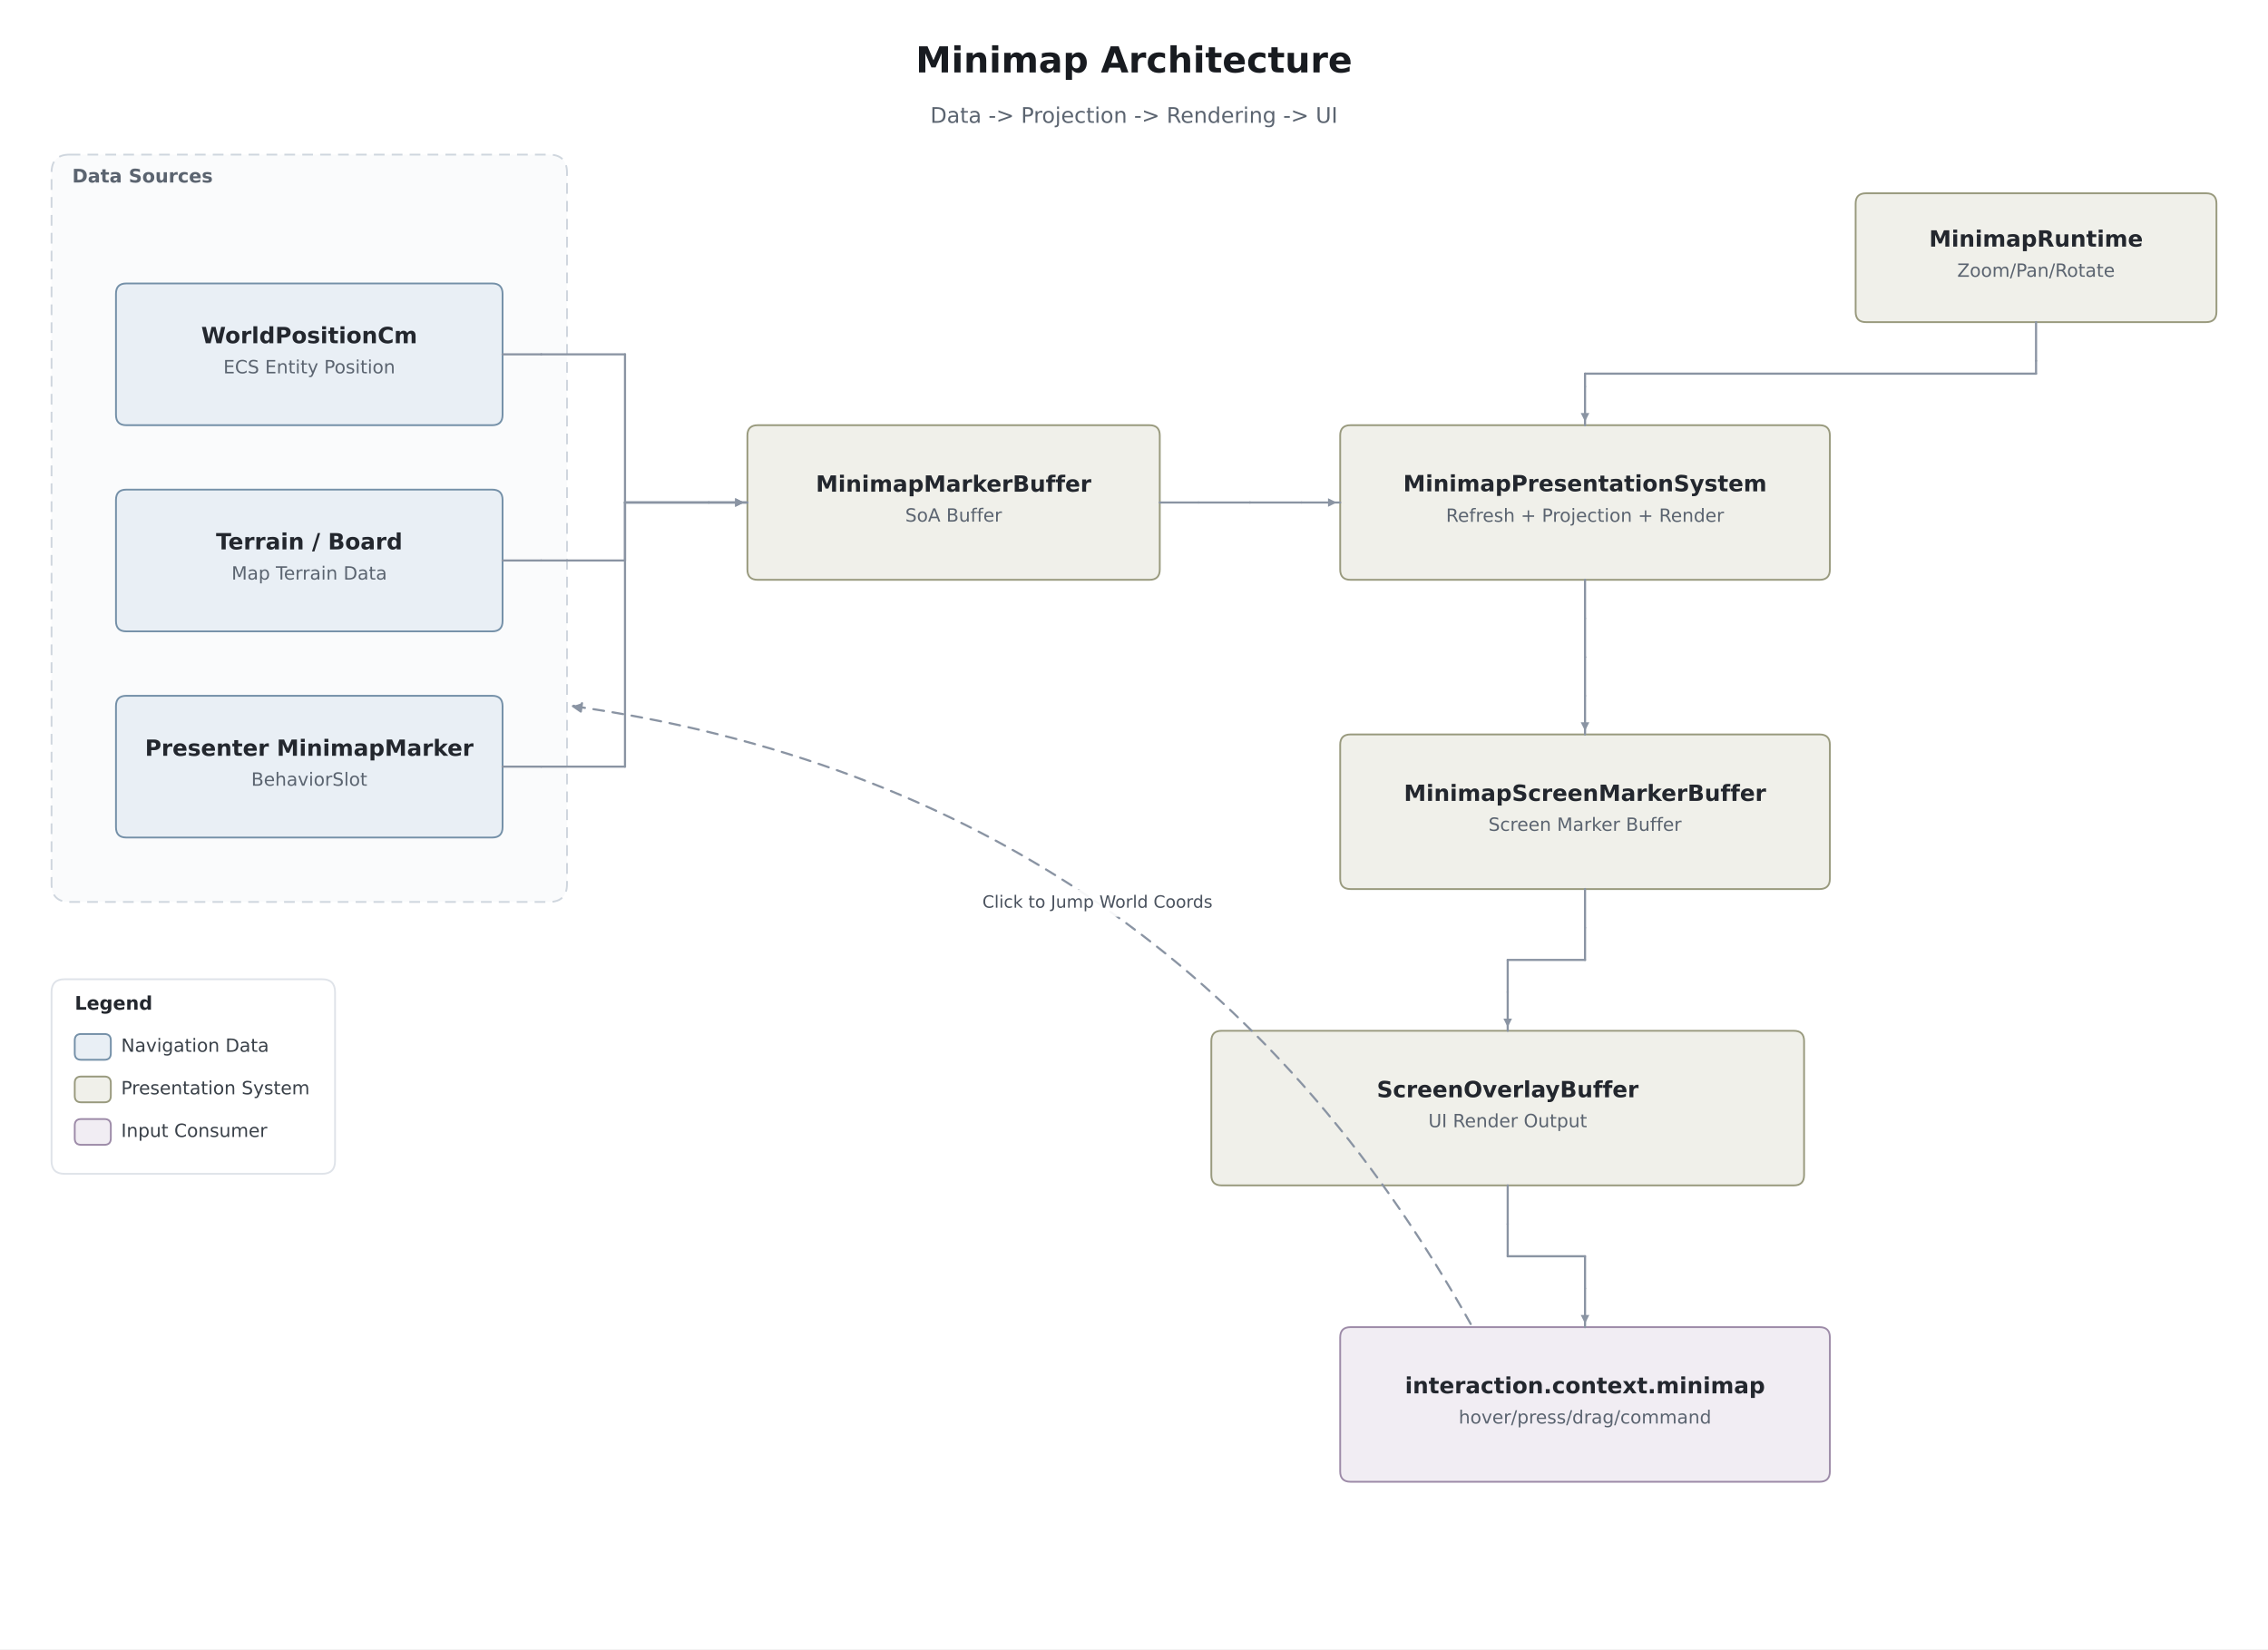
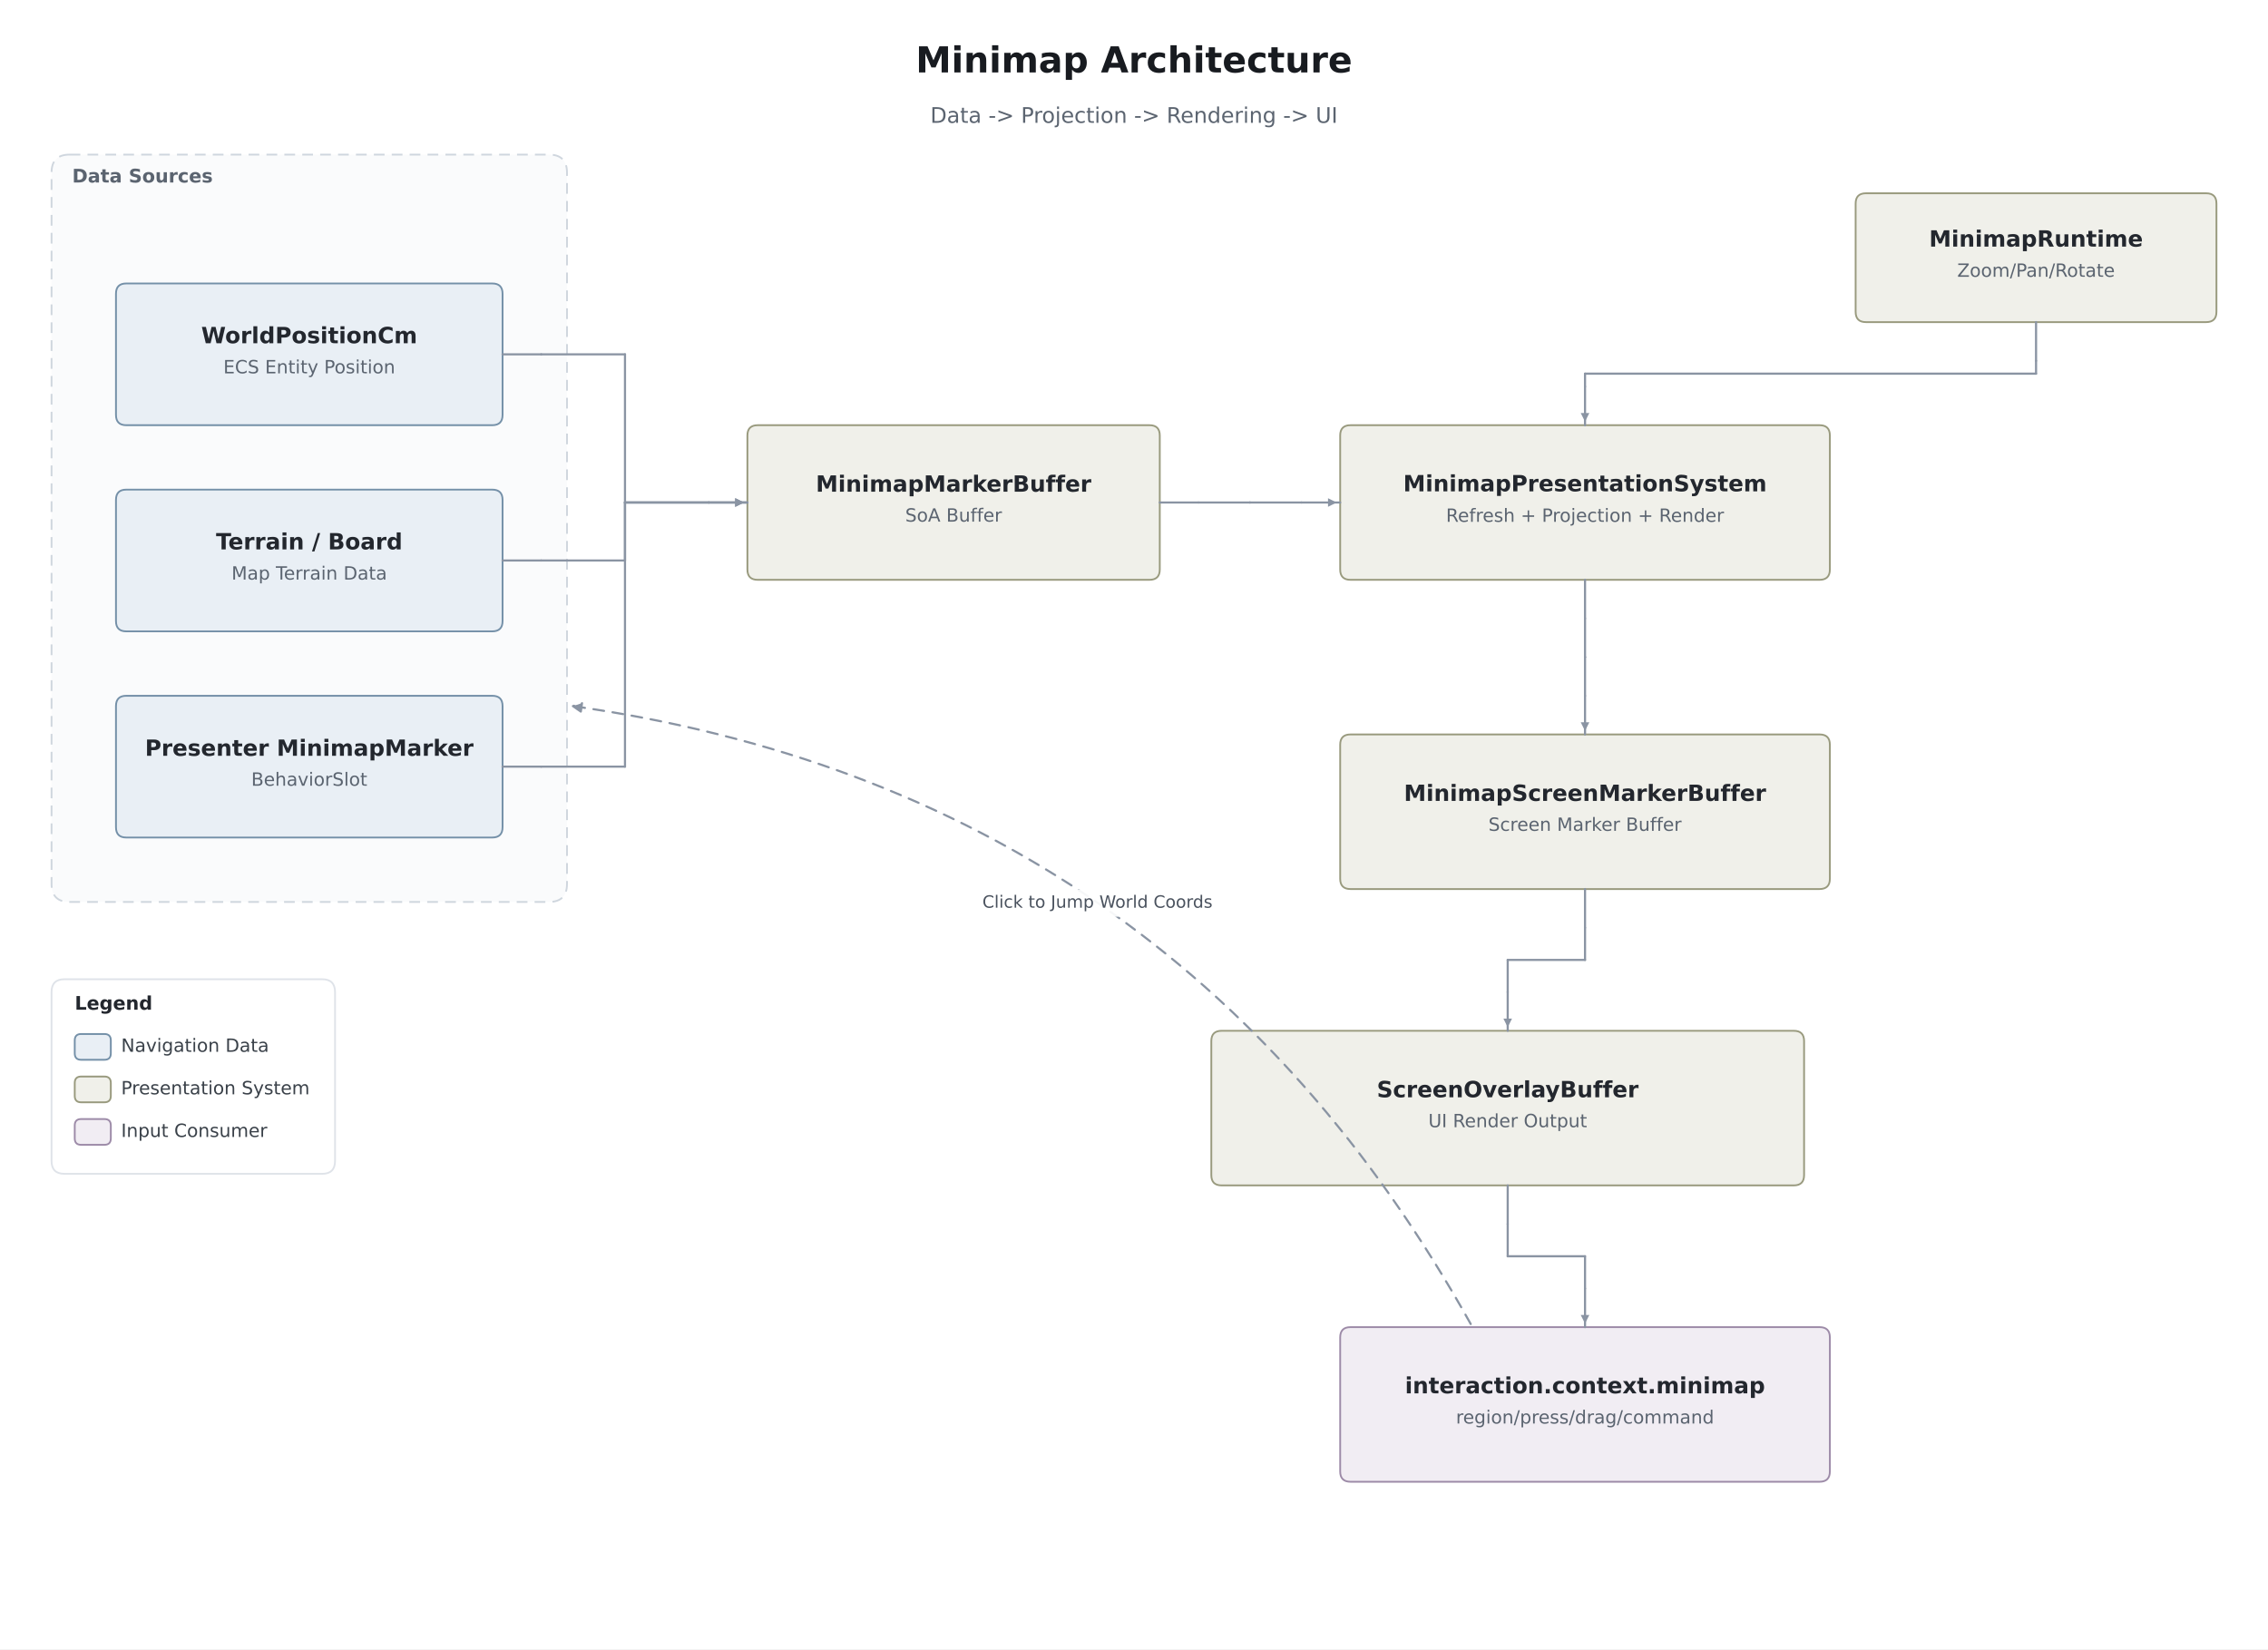
<svg xmlns="http://www.w3.org/2000/svg" width="1267.2pt" height="921.6pt" viewBox="0 0 1267.2 921.6" version="1.1">
  <defs>
    <style type="text/css">*{stroke-linejoin: round; stroke-linecap: butt}</style>
  </defs>
  <g id="figure_1">
    <g id="patch_1">
      <path d="M 0 921.6 L 1267.2 921.6 L 1267.2 0 L 0 0 z " style="fill: #ffffff" />
    </g>
    <g id="axes_1">
      <g id="patch_2">
        <path d="M 38.88 86.4 L 306.72 86.4 Q 316.8 86.4 316.8 96.48 L 316.8 493.92 Q 316.8 504 306.72 504 L 38.88 504 Q 28.8 504 28.8 493.92 L 28.8 96.48 Q 28.8 86.4 38.88 86.4 z " clip-path="url(#p6f314faa48)" style="fill: #fafbfc; stroke-dasharray: 6,4; stroke-dashoffset: 0; stroke: #cfd6de; stroke-linejoin: miter" />
      </g>
      <g id="text_1">
        <text style="font-weight: 700; font-size: 10.5px; font-family: 'Microsoft YaHei', 'DejaVu Sans'; text-anchor: start; fill: #5b6470" x="40.32" y="101.993" transform="rotate(-0 40.32 101.9934)">Data Sources</text>
      </g>
      <g id="patch_3">
        <path d="M 70.56 158.4 L 275.04 158.4 Q 280.8 158.4 280.8 164.16 L 280.8 231.84 Q 280.8 237.6 275.04 237.6 L 70.56 237.6 Q 64.8 237.6 64.8 231.84 L 64.8 164.16 Q 64.8 158.4 70.56 158.4 z " clip-path="url(#p6f314faa48)" style="fill: #e9eff5; stroke: #7490a8; stroke-linejoin: miter" />
      </g>
      <g id="patch_4">
        <path d="M 70.56 273.6 L 275.04 273.6 Q 280.8 273.6 280.8 279.36 L 280.8 347.04 Q 280.8 352.8 275.04 352.8 L 70.56 352.8 Q 64.8 352.8 64.8 347.04 L 64.8 279.36 Q 64.8 273.6 70.56 273.6 z " clip-path="url(#p6f314faa48)" style="fill: #e9eff5; stroke: #7490a8; stroke-linejoin: miter" />
      </g>
      <g id="patch_5">
        <path d="M 70.56 388.8 L 275.04 388.8 Q 280.8 388.8 280.8 394.56 L 280.8 462.24 Q 280.8 468 275.04 468 L 70.56 468 Q 64.8 468 64.8 462.24 L 64.8 394.56 Q 64.8 388.8 70.56 388.8 z " clip-path="url(#p6f314faa48)" style="fill: #e9eff5; stroke: #7490a8; stroke-linejoin: miter" />
      </g>
      <g id="patch_6">
        <path d="M 423.36 237.6 L 642.24 237.6 Q 648 237.6 648 243.36 L 648 318.24 Q 648 324 642.24 324 L 423.36 324 Q 417.6 324 417.6 318.24 L 417.6 243.36 Q 417.6 237.6 423.36 237.6 z " clip-path="url(#p6f314faa48)" style="fill: #f0f0ea; stroke: #999a7e; stroke-linejoin: miter" />
      </g>
      <g id="patch_7">
        <path d="M 754.56 237.6 L 1016.64 237.6 Q 1022.4 237.6 1022.4 243.36 L 1022.4 318.24 Q 1022.4 324 1016.64 324 L 754.56 324 Q 748.8 324 748.8 318.24 L 748.8 243.36 Q 748.8 237.6 754.56 237.6 z " clip-path="url(#p6f314faa48)" style="fill: #f0f0ea; stroke: #999a7e; stroke-linejoin: miter" />
      </g>
      <g id="patch_8">
        <path d="M 1042.56 108 L 1232.64 108 Q 1238.4 108 1238.4 113.76 L 1238.4 174.24 Q 1238.4 180 1232.64 180 L 1042.56 180 Q 1036.8 180 1036.8 174.24 L 1036.8 113.76 Q 1036.8 108 1042.56 108 z " clip-path="url(#p6f314faa48)" style="fill: #f0f0ea; stroke: #999a7e; stroke-linejoin: miter" />
      </g>
      <g id="patch_9">
        <path d="M 754.56 410.4 L 1016.64 410.4 Q 1022.4 410.4 1022.4 416.16 L 1022.4 491.04 Q 1022.4 496.8 1016.64 496.8 L 754.56 496.8 Q 748.8 496.8 748.8 491.04 L 748.8 416.16 Q 748.8 410.4 754.56 410.4 z " clip-path="url(#p6f314faa48)" style="fill: #f0f0ea; stroke: #999a7e; stroke-linejoin: miter" />
      </g>
      <g id="patch_10">
        <path d="M 682.56 576 L 1002.24 576 Q 1008 576 1008 581.76 L 1008 656.64 Q 1008 662.4 1002.24 662.4 L 682.56 662.4 Q 676.8 662.4 676.8 656.64 L 676.8 581.76 Q 676.8 576 682.56 576 z " clip-path="url(#p6f314faa48)" style="fill: #f0f0ea; stroke: #999a7e; stroke-linejoin: miter" />
      </g>
      <g id="patch_11">
        <path d="M 754.56 741.6 L 1016.64 741.6 Q 1022.4 741.6 1022.4 747.36 L 1022.4 822.24 Q 1022.4 828 1016.64 828 L 754.56 828 Q 748.8 828 748.8 822.24 L 748.8 747.36 Q 748.8 741.6 754.56 741.6 z " clip-path="url(#p6f314faa48)" style="fill: #f1edf3; stroke: #9d8ba8; stroke-linejoin: miter" />
      </g>
      <g id="text_2">
        <text style="font-weight: 700; font-size: 12.5px; font-family: 'Microsoft YaHei', 'DejaVu Sans'; text-anchor: middle; fill: #23272e" x="172.8" y="191.792" transform="rotate(-0 172.8 191.7922)">WorldPositionCm</text>
      </g>
      <g id="text_3">
        <text style="font-size: 10.2px; font-family: 'Microsoft YaHei', 'DejaVu Sans'; text-anchor: middle; fill: #5b6470" x="172.8" y="208.615" transform="rotate(-0 172.8 208.6147)">ECS Entity Position</text>
      </g>
      <g id="text_4">
        <text style="font-weight: 700; font-size: 12.5px; font-family: 'Microsoft YaHei', 'DejaVu Sans'; text-anchor: middle; fill: #23272e" x="172.8" y="306.992" transform="rotate(-0 172.8 306.9922)">Terrain / Board</text>
      </g>
      <g id="text_5">
        <text style="font-size: 10.2px; font-family: 'Microsoft YaHei', 'DejaVu Sans'; text-anchor: middle; fill: #5b6470" x="172.8" y="323.874" transform="rotate(-0 172.8 323.8736)">Map Terrain Data</text>
      </g>
      <g id="text_6">
        <text style="font-weight: 700; font-size: 12.5px; font-family: 'Microsoft YaHei', 'DejaVu Sans'; text-anchor: middle; fill: #23272e" x="172.8" y="422.35" transform="rotate(-0 172.8 422.3504)">Presenter MinimapMarker</text>
      </g>
      <g id="text_7">
        <text style="font-size: 10.2px; font-family: 'Microsoft YaHei', 'DejaVu Sans'; text-anchor: middle; fill: #5b6470" x="172.8" y="439.074" transform="rotate(-0 172.8 439.0736)">BehaviorSlot</text>
      </g>
      <g id="text_8">
        <text style="font-weight: 700; font-size: 12.5px; font-family: 'Microsoft YaHei', 'DejaVu Sans'; text-anchor: middle; fill: #23272e" x="532.8" y="274.75" transform="rotate(-0 532.8 274.7504)">MinimapMarkerBuffer</text>
      </g>
      <g id="text_9">
        <text style="font-size: 10.2px; font-family: 'Microsoft YaHei', 'DejaVu Sans'; text-anchor: middle; fill: #5b6470" x="532.8" y="291.474" transform="rotate(-0 532.8 291.4736)">SoA Buffer</text>
      </g>
      <g id="text_10">
        <text style="font-weight: 700; font-size: 12.5px; font-family: 'Microsoft YaHei', 'DejaVu Sans'; text-anchor: middle; fill: #23272e" x="885.6" y="274.549" transform="rotate(-0 885.6 274.5492)">MinimapPresentationSystem</text>
      </g>
      <g id="text_11">
        <text style="font-size: 10.2px; font-family: 'Microsoft YaHei', 'DejaVu Sans'; text-anchor: middle; fill: #5b6470" x="885.6" y="291.593" transform="rotate(-0 885.6 291.5932)">Refresh + Projection + Render</text>
      </g>
      <g id="text_12">
        <text style="font-weight: 700; font-size: 12.5px; font-family: 'Microsoft YaHei', 'DejaVu Sans'; text-anchor: middle; fill: #23272e" x="1137.6" y="137.792" transform="rotate(-0 1137.6 137.7922)">MinimapRuntime</text>
      </g>
      <g id="text_13">
        <text style="font-size: 10.2px; font-family: 'Microsoft YaHei', 'DejaVu Sans'; text-anchor: middle; fill: #5b6470" x="1137.6" y="154.674" transform="rotate(-0 1137.6 154.6736)">Zoom/Pan/Rotate</text>
      </g>
      <g id="text_14">
        <text style="font-weight: 700; font-size: 12.5px; font-family: 'Microsoft YaHei', 'DejaVu Sans'; text-anchor: middle; fill: #23272e" x="885.6" y="447.55" transform="rotate(-0 885.6 447.5504)">MinimapScreenMarkerBuffer</text>
      </g>
      <g id="text_15">
        <text style="font-size: 10.2px; font-family: 'Microsoft YaHei', 'DejaVu Sans'; text-anchor: middle; fill: #5b6470" x="885.6" y="464.274" transform="rotate(-0 885.6 464.2736)">Screen Marker Buffer</text>
      </g>
      <g id="text_16">
        <text style="font-weight: 700; font-size: 12.5px; font-family: 'Microsoft YaHei', 'DejaVu Sans'; text-anchor: middle; fill: #23272e" x="842.4" y="613.15" transform="rotate(-0 842.4 613.1504)">ScreenOverlayBuffer</text>
      </g>
      <g id="text_17">
        <text style="font-size: 10.2px; font-family: 'Microsoft YaHei', 'DejaVu Sans'; text-anchor: middle; fill: #5b6470" x="842.4" y="629.874" transform="rotate(-0 842.4 629.8736)">UI Render Output</text>
      </g>
      <g id="text_18">
        <text style="font-weight: 700; font-size: 12.5px; font-family: 'Microsoft YaHei', 'DejaVu Sans'; text-anchor: middle; fill: #23272e" x="885.6" y="778.592" transform="rotate(-0 885.6 778.5922)">interaction.context.minimap</text>
      </g>
      <g id="text_19">
-         <text style="font-size: 10.2px; font-family: 'Microsoft YaHei', 'DejaVu Sans'; text-anchor: middle; fill: #5b6470" x="885.6" y="795.474" transform="rotate(-0 885.6 795.4736)">hover/press/drag/command</text>
+         <text style="font-size: 10.2px; font-family: 'Microsoft YaHei', 'DejaVu Sans'; text-anchor: middle; fill: #5b6470" x="885.6" y="795.474" transform="rotate(-0 885.6 795.4736)">region/press/drag/command</text>
      </g>
      <g id="line2d_1">
        <path d="M 280.8 198 L 302.4 198 " clip-path="url(#p6f314faa48)" style="fill: none; stroke: #8a94a3; stroke-width: 1.2; stroke-linecap: round" />
      </g>
      <g id="line2d_2">
        <path d="M 302.4 198 L 349.2 198 " clip-path="url(#p6f314faa48)" style="fill: none; stroke: #8a94a3; stroke-width: 1.2; stroke-linecap: round" />
      </g>
      <g id="line2d_3">
        <path d="M 349.2 198 L 349.2 280.8 " clip-path="url(#p6f314faa48)" style="fill: none; stroke: #8a94a3; stroke-width: 1.2; stroke-linecap: round" />
      </g>
      <g id="line2d_4">
        <path d="M 349.2 280.8 L 396 280.8 " clip-path="url(#p6f314faa48)" style="fill: none; stroke: #8a94a3; stroke-width: 1.2; stroke-linecap: round" />
      </g>
      <g id="line2d_5">
        <path d="M 396 280.8 L 417.6 280.8 " clip-path="url(#p6f314faa48)" style="fill: none; stroke: #8a94a3; stroke-width: 1.2; stroke-linecap: round" />
      </g>
      <g id="line2d_6">
        <path d="M 280.8 313.2 L 302.4 313.2 " clip-path="url(#p6f314faa48)" style="fill: none; stroke: #8a94a3; stroke-width: 1.2; stroke-linecap: round" />
      </g>
      <g id="line2d_7">
        <path d="M 302.4 313.2 L 349.2 313.2 " clip-path="url(#p6f314faa48)" style="fill: none; stroke: #8a94a3; stroke-width: 1.2; stroke-linecap: round" />
      </g>
      <g id="line2d_8">
        <path d="M 349.2 313.2 L 349.2 280.8 " clip-path="url(#p6f314faa48)" style="fill: none; stroke: #8a94a3; stroke-width: 1.2; stroke-linecap: round" />
      </g>
      <g id="line2d_9">
        <path d="M 349.2 280.8 L 396 280.8 " clip-path="url(#p6f314faa48)" style="fill: none; stroke: #8a94a3; stroke-width: 1.2; stroke-linecap: round" />
      </g>
      <g id="line2d_10">
        <path d="M 396 280.8 L 417.6 280.8 " clip-path="url(#p6f314faa48)" style="fill: none; stroke: #8a94a3; stroke-width: 1.2; stroke-linecap: round" />
      </g>
      <g id="line2d_11">
        <path d="M 280.8 428.4 L 302.4 428.4 " clip-path="url(#p6f314faa48)" style="fill: none; stroke: #8a94a3; stroke-width: 1.2; stroke-linecap: round" />
      </g>
      <g id="line2d_12">
        <path d="M 302.4 428.4 L 349.2 428.4 " clip-path="url(#p6f314faa48)" style="fill: none; stroke: #8a94a3; stroke-width: 1.2; stroke-linecap: round" />
      </g>
      <g id="line2d_13">
        <path d="M 349.2 428.4 L 349.2 280.8 " clip-path="url(#p6f314faa48)" style="fill: none; stroke: #8a94a3; stroke-width: 1.2; stroke-linecap: round" />
      </g>
      <g id="line2d_14">
        <path d="M 349.2 280.8 L 396 280.8 " clip-path="url(#p6f314faa48)" style="fill: none; stroke: #8a94a3; stroke-width: 1.2; stroke-linecap: round" />
      </g>
      <g id="line2d_15">
        <path d="M 396 280.8 L 417.6 280.8 " clip-path="url(#p6f314faa48)" style="fill: none; stroke: #8a94a3; stroke-width: 1.2; stroke-linecap: round" />
      </g>
      <g id="line2d_16">
        <path d="M 648 280.8 L 669.6 280.8 " clip-path="url(#p6f314faa48)" style="fill: none; stroke: #8a94a3; stroke-width: 1.2; stroke-linecap: round" />
      </g>
      <g id="line2d_17">
        <path d="M 669.6 280.8 L 698.4 280.8 " clip-path="url(#p6f314faa48)" style="fill: none; stroke: #8a94a3; stroke-width: 1.2; stroke-linecap: round" />
      </g>
      <g id="line2d_18">
        <path d="M 698.4 280.8 L 698.4 280.8 " clip-path="url(#p6f314faa48)" style="fill: none; stroke: #8a94a3; stroke-width: 1.2; stroke-linecap: round" />
      </g>
      <g id="line2d_19">
        <path d="M 698.4 280.8 L 727.2 280.8 " clip-path="url(#p6f314faa48)" style="fill: none; stroke: #8a94a3; stroke-width: 1.2; stroke-linecap: round" />
      </g>
      <g id="line2d_20">
        <path d="M 727.2 280.8 L 748.8 280.8 " clip-path="url(#p6f314faa48)" style="fill: none; stroke: #8a94a3; stroke-width: 1.2; stroke-linecap: round" />
      </g>
      <g id="line2d_21">
        <path d="M 1137.6 180 L 1137.6 201.6 " clip-path="url(#p6f314faa48)" style="fill: none; stroke: #8a94a3; stroke-width: 1.2; stroke-linecap: round" />
      </g>
      <g id="line2d_22">
        <path d="M 1137.6 201.6 L 1137.6 208.8 " clip-path="url(#p6f314faa48)" style="fill: none; stroke: #8a94a3; stroke-width: 1.2; stroke-linecap: round" />
      </g>
      <g id="line2d_23">
        <path d="M 1137.6 208.8 L 885.6 208.8 " clip-path="url(#p6f314faa48)" style="fill: none; stroke: #8a94a3; stroke-width: 1.2; stroke-linecap: round" />
      </g>
      <g id="line2d_24">
        <path d="M 885.6 208.8 L 885.6 216 " clip-path="url(#p6f314faa48)" style="fill: none; stroke: #8a94a3; stroke-width: 1.2; stroke-linecap: round" />
      </g>
      <g id="line2d_25">
        <path d="M 885.6 216 L 885.6 237.6 " clip-path="url(#p6f314faa48)" style="fill: none; stroke: #8a94a3; stroke-width: 1.2; stroke-linecap: round" />
      </g>
      <g id="line2d_26">
        <path d="M 885.6 324 L 885.6 345.6 " clip-path="url(#p6f314faa48)" style="fill: none; stroke: #8a94a3; stroke-width: 1.2; stroke-linecap: round" />
      </g>
      <g id="line2d_27">
        <path d="M 885.6 345.6 L 885.6 367.2 " clip-path="url(#p6f314faa48)" style="fill: none; stroke: #8a94a3; stroke-width: 1.2; stroke-linecap: round" />
      </g>
      <g id="line2d_28">
        <path d="M 885.6 367.2 L 885.6 367.2 " clip-path="url(#p6f314faa48)" style="fill: none; stroke: #8a94a3; stroke-width: 1.2; stroke-linecap: round" />
      </g>
      <g id="line2d_29">
        <path d="M 885.6 367.2 L 885.6 388.8 " clip-path="url(#p6f314faa48)" style="fill: none; stroke: #8a94a3; stroke-width: 1.2; stroke-linecap: round" />
      </g>
      <g id="line2d_30">
        <path d="M 885.6 388.8 L 885.6 410.4 " clip-path="url(#p6f314faa48)" style="fill: none; stroke: #8a94a3; stroke-width: 1.2; stroke-linecap: round" />
      </g>
      <g id="line2d_31">
        <path d="M 885.6 496.8 L 885.6 518.4 " clip-path="url(#p6f314faa48)" style="fill: none; stroke: #8a94a3; stroke-width: 1.2; stroke-linecap: round" />
      </g>
      <g id="line2d_32">
        <path d="M 885.6 518.4 L 885.6 536.4 " clip-path="url(#p6f314faa48)" style="fill: none; stroke: #8a94a3; stroke-width: 1.2; stroke-linecap: round" />
      </g>
      <g id="line2d_33">
        <path d="M 885.6 536.4 L 842.4 536.4 " clip-path="url(#p6f314faa48)" style="fill: none; stroke: #8a94a3; stroke-width: 1.2; stroke-linecap: round" />
      </g>
      <g id="line2d_34">
        <path d="M 842.4 536.4 L 842.4 554.4 " clip-path="url(#p6f314faa48)" style="fill: none; stroke: #8a94a3; stroke-width: 1.2; stroke-linecap: round" />
      </g>
      <g id="line2d_35">
        <path d="M 842.4 554.4 L 842.4 576 " clip-path="url(#p6f314faa48)" style="fill: none; stroke: #8a94a3; stroke-width: 1.2; stroke-linecap: round" />
      </g>
      <g id="line2d_36">
        <path d="M 842.4 662.4 L 842.4 684 " clip-path="url(#p6f314faa48)" style="fill: none; stroke: #8a94a3; stroke-width: 1.2; stroke-linecap: round" />
      </g>
      <g id="line2d_37">
        <path d="M 842.4 684 L 842.4 702 " clip-path="url(#p6f314faa48)" style="fill: none; stroke: #8a94a3; stroke-width: 1.2; stroke-linecap: round" />
      </g>
      <g id="line2d_38">
        <path d="M 842.4 702 L 885.6 702 " clip-path="url(#p6f314faa48)" style="fill: none; stroke: #8a94a3; stroke-width: 1.2; stroke-linecap: round" />
      </g>
      <g id="line2d_39">
        <path d="M 885.6 702 L 885.6 720 " clip-path="url(#p6f314faa48)" style="fill: none; stroke: #8a94a3; stroke-width: 1.2; stroke-linecap: round" />
      </g>
      <g id="line2d_40">
        <path d="M 885.6 720 L 885.6 741.6 " clip-path="url(#p6f314faa48)" style="fill: none; stroke: #8a94a3; stroke-width: 1.2; stroke-linecap: round" />
      </g>
      <g id="patch_12">
        <path d="M 821.735 739.85 Q 656.12 442.114 320.11 394.575 " clip-path="url(#p6f314faa48)" style="fill: none; stroke-dasharray: 6,4.8; stroke-dashoffset: 0; stroke: #8a94a3; stroke-width: 1.2; stroke-linecap: round" />
        <path d="M 324.526 397.624 L 320.11 394.575 L 325.199 392.871 z " clip-path="url(#p6f314faa48)" style="fill: #8a94a3; stroke-dasharray: 6,4.8; stroke-dashoffset: 0; stroke: #8a94a3; stroke-width: 1.2; stroke-linecap: round" />
      </g>
      <g id="patch_13">
        <path d="M 398.001 280.8 Q 406.803 280.8 415.605 280.8 " clip-path="url(#p6f314faa48)" style="fill: none" />
        <path d="M 410.805 278.4 L 415.605 280.8 L 410.805 283.2 z " clip-path="url(#p6f314faa48)" style="fill: #8a94a3" />
      </g>
      <g id="patch_14">
        <path d="M 398.001 280.8 Q 406.803 280.8 415.605 280.8 " clip-path="url(#p6f314faa48)" style="fill: none" />
        <path d="M 410.805 278.4 L 415.605 280.8 L 410.805 283.2 z " clip-path="url(#p6f314faa48)" style="fill: #8a94a3" />
      </g>
      <g id="patch_15">
        <path d="M 398.001 280.8 Q 406.803 280.8 415.605 280.8 " clip-path="url(#p6f314faa48)" style="fill: none" />
        <path d="M 410.805 278.4 L 415.605 280.8 L 410.805 283.2 z " clip-path="url(#p6f314faa48)" style="fill: #8a94a3" />
      </g>
      <g id="patch_16">
        <path d="M 729.201 280.8 Q 738.003 280.8 746.805 280.8 " clip-path="url(#p6f314faa48)" style="fill: none" />
        <path d="M 742.005 278.4 L 746.805 280.8 L 742.005 283.2 z " clip-path="url(#p6f314faa48)" style="fill: #8a94a3" />
      </g>
      <g id="patch_17">
        <path d="M 885.6 218.001 Q 885.6 226.803 885.6 235.605 " clip-path="url(#p6f314faa48)" style="fill: none" />
        <path d="M 888 230.805 L 885.6 235.605 L 883.2 230.805 z " clip-path="url(#p6f314faa48)" style="fill: #8a94a3" />
      </g>
      <g id="patch_18">
        <path d="M 885.6 390.801 Q 885.6 399.603 885.6 408.405 " clip-path="url(#p6f314faa48)" style="fill: none" />
        <path d="M 888 403.605 L 885.6 408.405 L 883.2 403.605 z " clip-path="url(#p6f314faa48)" style="fill: #8a94a3" />
      </g>
      <g id="patch_19">
        <path d="M 842.4 556.401 Q 842.4 565.203 842.4 574.005 " clip-path="url(#p6f314faa48)" style="fill: none" />
        <path d="M 844.8 569.205 L 842.4 574.005 L 840 569.205 z " clip-path="url(#p6f314faa48)" style="fill: #8a94a3" />
      </g>
      <g id="patch_20">
        <path d="M 885.6 722.001 Q 885.6 730.803 885.6 739.605 " clip-path="url(#p6f314faa48)" style="fill: none" />
        <path d="M 888 734.805 L 885.6 739.605 L 883.2 734.805 z " clip-path="url(#p6f314faa48)" style="fill: #8a94a3" />
      </g>
      <g id="text_20">
        <text style="font-weight: 700; font-size: 20px; font-family: 'Microsoft YaHei', 'DejaVu Sans'; text-anchor: middle; fill: #181b20" x="633.6" y="40.468" transform="rotate(-0 633.6 40.4675)">Minimap Architecture</text>
      </g>
      <g id="text_21">
        <text style="font-size: 12px; font-family: 'Microsoft YaHei', 'DejaVu Sans'; text-anchor: middle; fill: #5b6470" x="633.6" y="68.632" transform="rotate(-0 633.6 68.6325)">Data -&gt; Projection -&gt; Rendering -&gt; UI</text>
      </g>
      <g id="text_22">
        <g id="patch_21">
          <path d="M 549.804 512.254 L 676.574 512.254 Q 679.234 512.254 679.234 509.594 L 679.234 499.638 Q 679.234 496.978 676.574 496.978 L 549.804 496.978 Q 547.144 496.978 547.144 499.638 L 547.144 509.594 Q 547.144 512.254 549.804 512.254 z " style="fill: #ffffff; opacity: 0.92" />
        </g>
        <text style="font-size: 9.5px; font-family: 'Microsoft YaHei', 'DejaVu Sans'; text-anchor: middle; fill: #4a525e" x="613.189" y="507.233" transform="rotate(-0 613.1893 507.2325)">Click to Jump World Coords</text>
      </g>
      <g id="patch_22">
        <path d="M 36 547.2 L 180 547.2 Q 187.2 547.2 187.2 554.4 L 187.2 648.72 Q 187.2 655.92 180 655.92 L 36 655.92 Q 28.8 655.92 28.8 648.72 L 28.8 554.4 Q 28.8 547.2 36 547.2 z " clip-path="url(#p6f314faa48)" style="fill: #ffffff; stroke: #dfe3e9; stroke-linejoin: miter" />
      </g>
      <g id="text_23">
        <text style="font-weight: 700; font-size: 10.5px; font-family: 'Microsoft YaHei', 'DejaVu Sans'; text-anchor: start; fill: #23272e" x="41.76" y="564.233" transform="rotate(-0 41.76 564.2334)">Legend</text>
      </g>
      <g id="patch_23">
        <path d="M 45.36 577.8 L 58.32 577.8 Q 61.92 577.8 61.92 581.4 L 61.92 588.6 Q 61.92 592.2 58.32 592.2 L 45.36 592.2 Q 41.76 592.2 41.76 588.6 L 41.76 581.4 Q 41.76 577.8 45.36 577.8 z " clip-path="url(#p6f314faa48)" style="fill: #e9eff5; stroke: #7490a8; stroke-linejoin: miter" />
      </g>
      <g id="text_24">
        <text style="font-size: 10.2px; font-family: 'Microsoft YaHei', 'DejaVu Sans'; text-anchor: start; fill: #3a4149" x="67.68" y="587.75" transform="rotate(-0 67.68 587.75)">Navigation Data</text>
      </g>
      <g id="patch_24">
        <path d="M 45.36 601.56 L 58.32 601.56 Q 61.92 601.56 61.92 605.16 L 61.92 612.36 Q 61.92 615.96 58.32 615.96 L 45.36 615.96 Q 41.76 615.96 41.76 612.36 L 41.76 605.16 Q 41.76 601.56 45.36 601.56 z " clip-path="url(#p6f314faa48)" style="fill: #f0f0ea; stroke: #999a7e; stroke-linejoin: miter" />
      </g>
      <g id="text_25">
        <text style="font-size: 10.2px; font-family: 'Microsoft YaHei', 'DejaVu Sans'; text-anchor: start; fill: #3a4149" x="67.68" y="611.51" transform="rotate(-0 67.68 611.51)">Presentation System</text>
      </g>
      <g id="patch_25">
        <path d="M 45.36 625.32 L 58.32 625.32 Q 61.92 625.32 61.92 628.92 L 61.92 636.12 Q 61.92 639.72 58.32 639.72 L 45.36 639.72 Q 41.76 639.72 41.76 636.12 L 41.76 628.92 Q 41.76 625.32 45.36 625.32 z " clip-path="url(#p6f314faa48)" style="fill: #f1edf3; stroke: #9d8ba8; stroke-linejoin: miter" />
      </g>
      <g id="text_26">
        <text style="font-size: 10.2px; font-family: 'Microsoft YaHei', 'DejaVu Sans'; text-anchor: start; fill: #3a4149" x="67.68" y="635.329" transform="rotate(-0 67.68 635.329)">Input Consumer</text>
      </g>
    </g>
  </g>
  <defs>
    <clipPath id="p6f314faa48">
      <rect x="0" y="0" width="1267.2" height="921.6" />
    </clipPath>
  </defs>
</svg>
